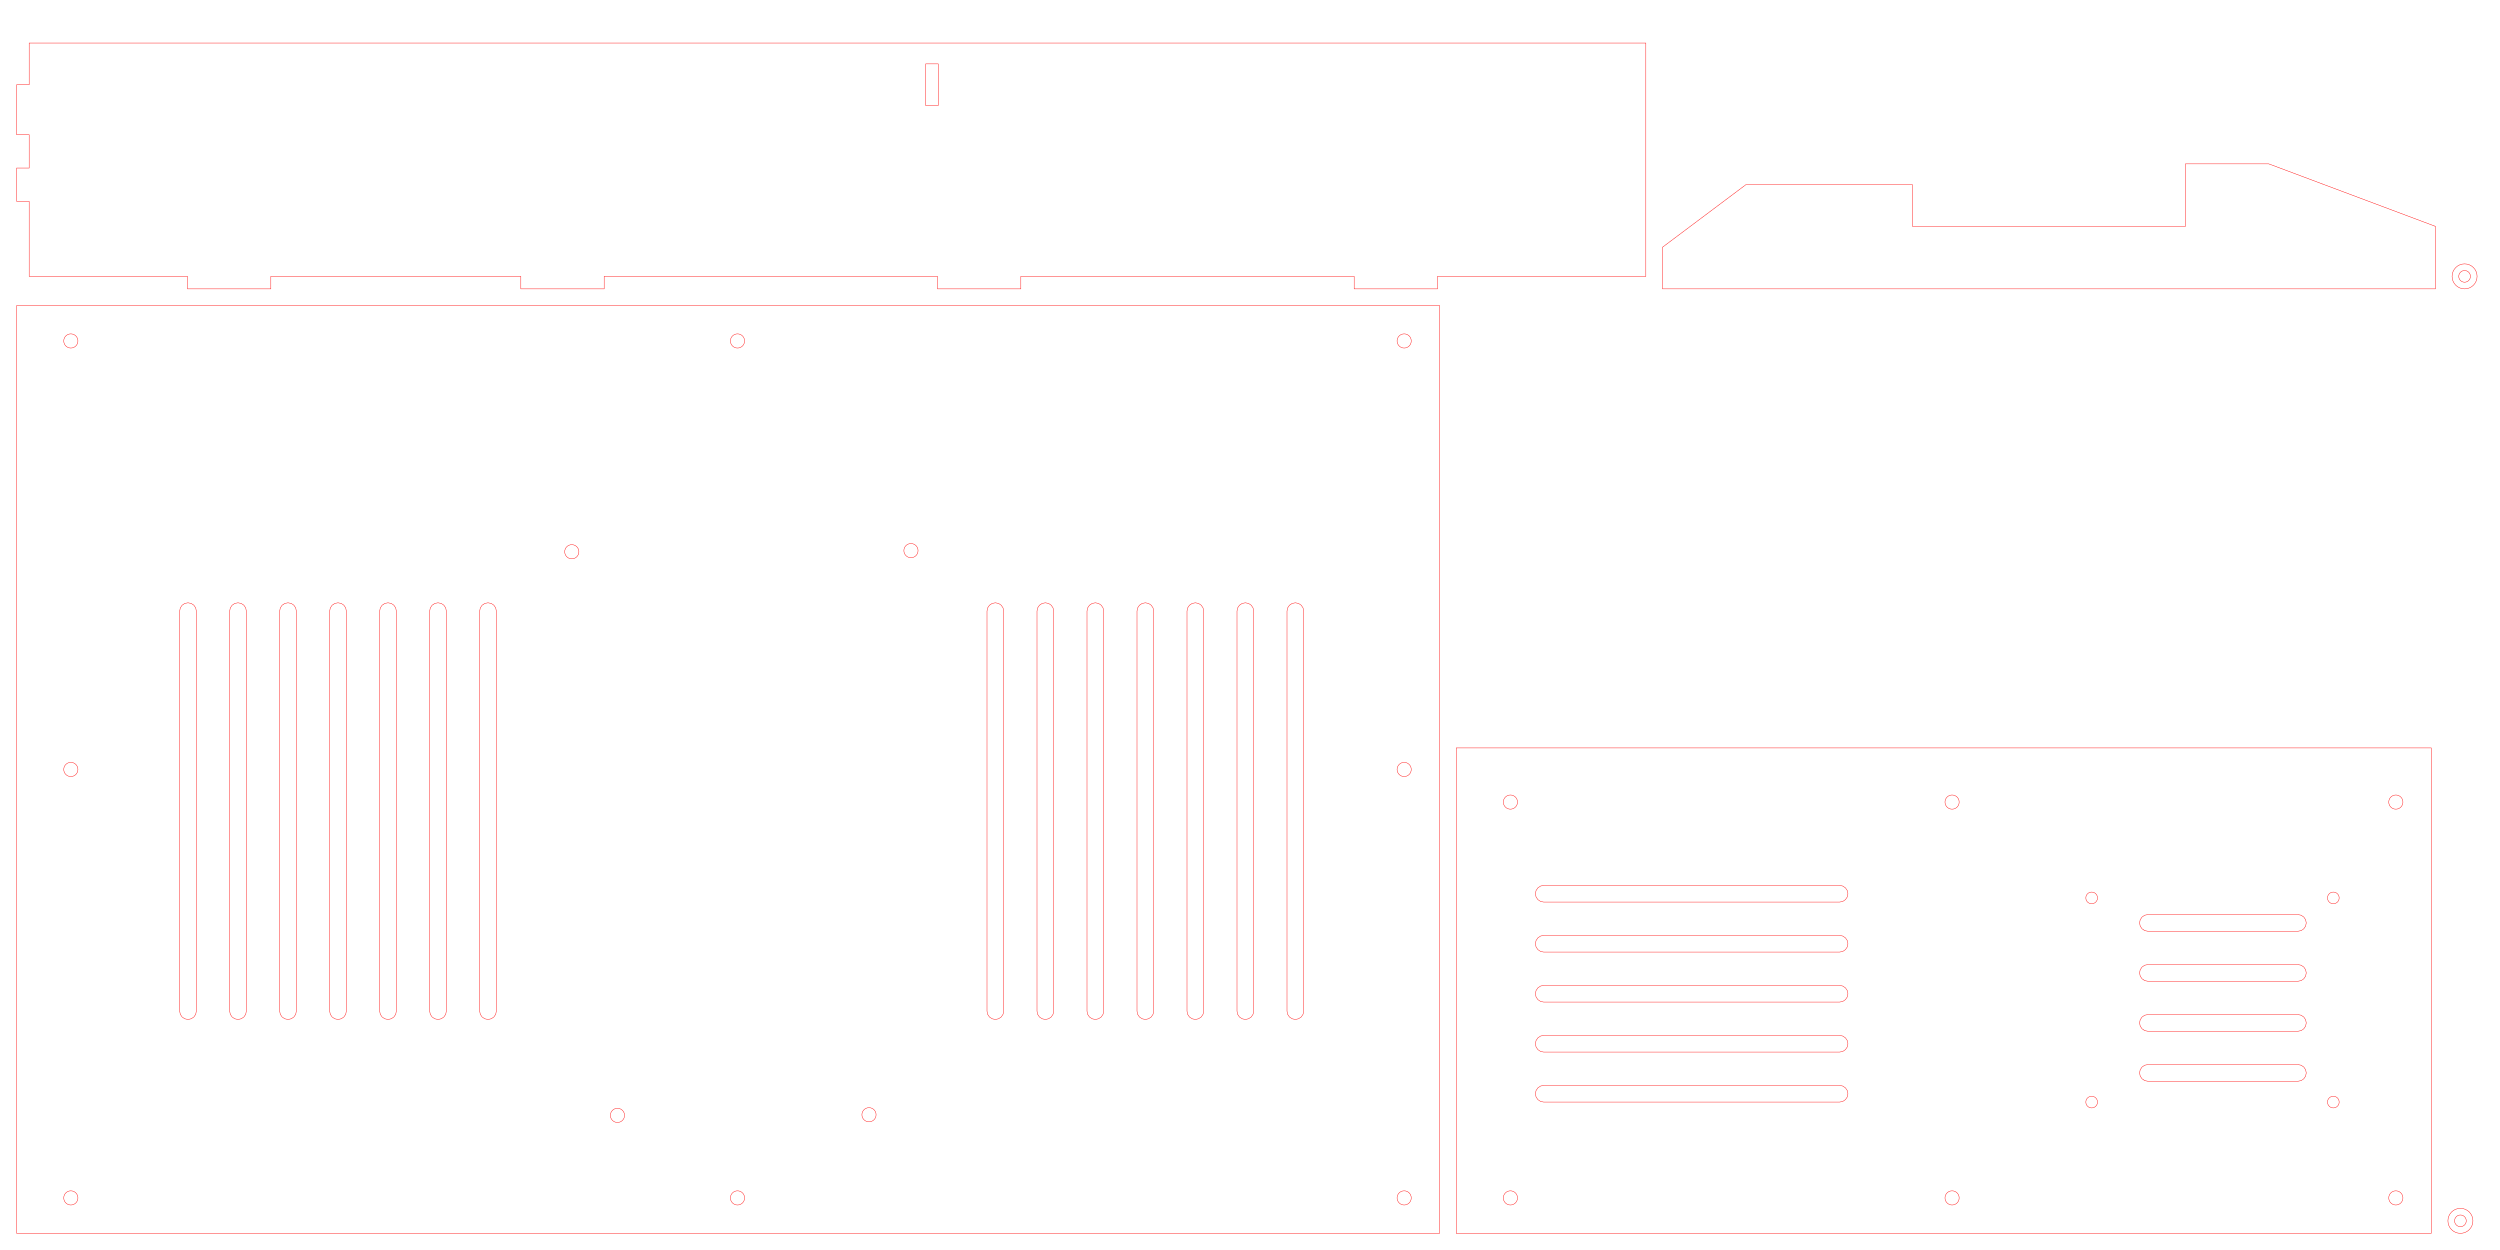
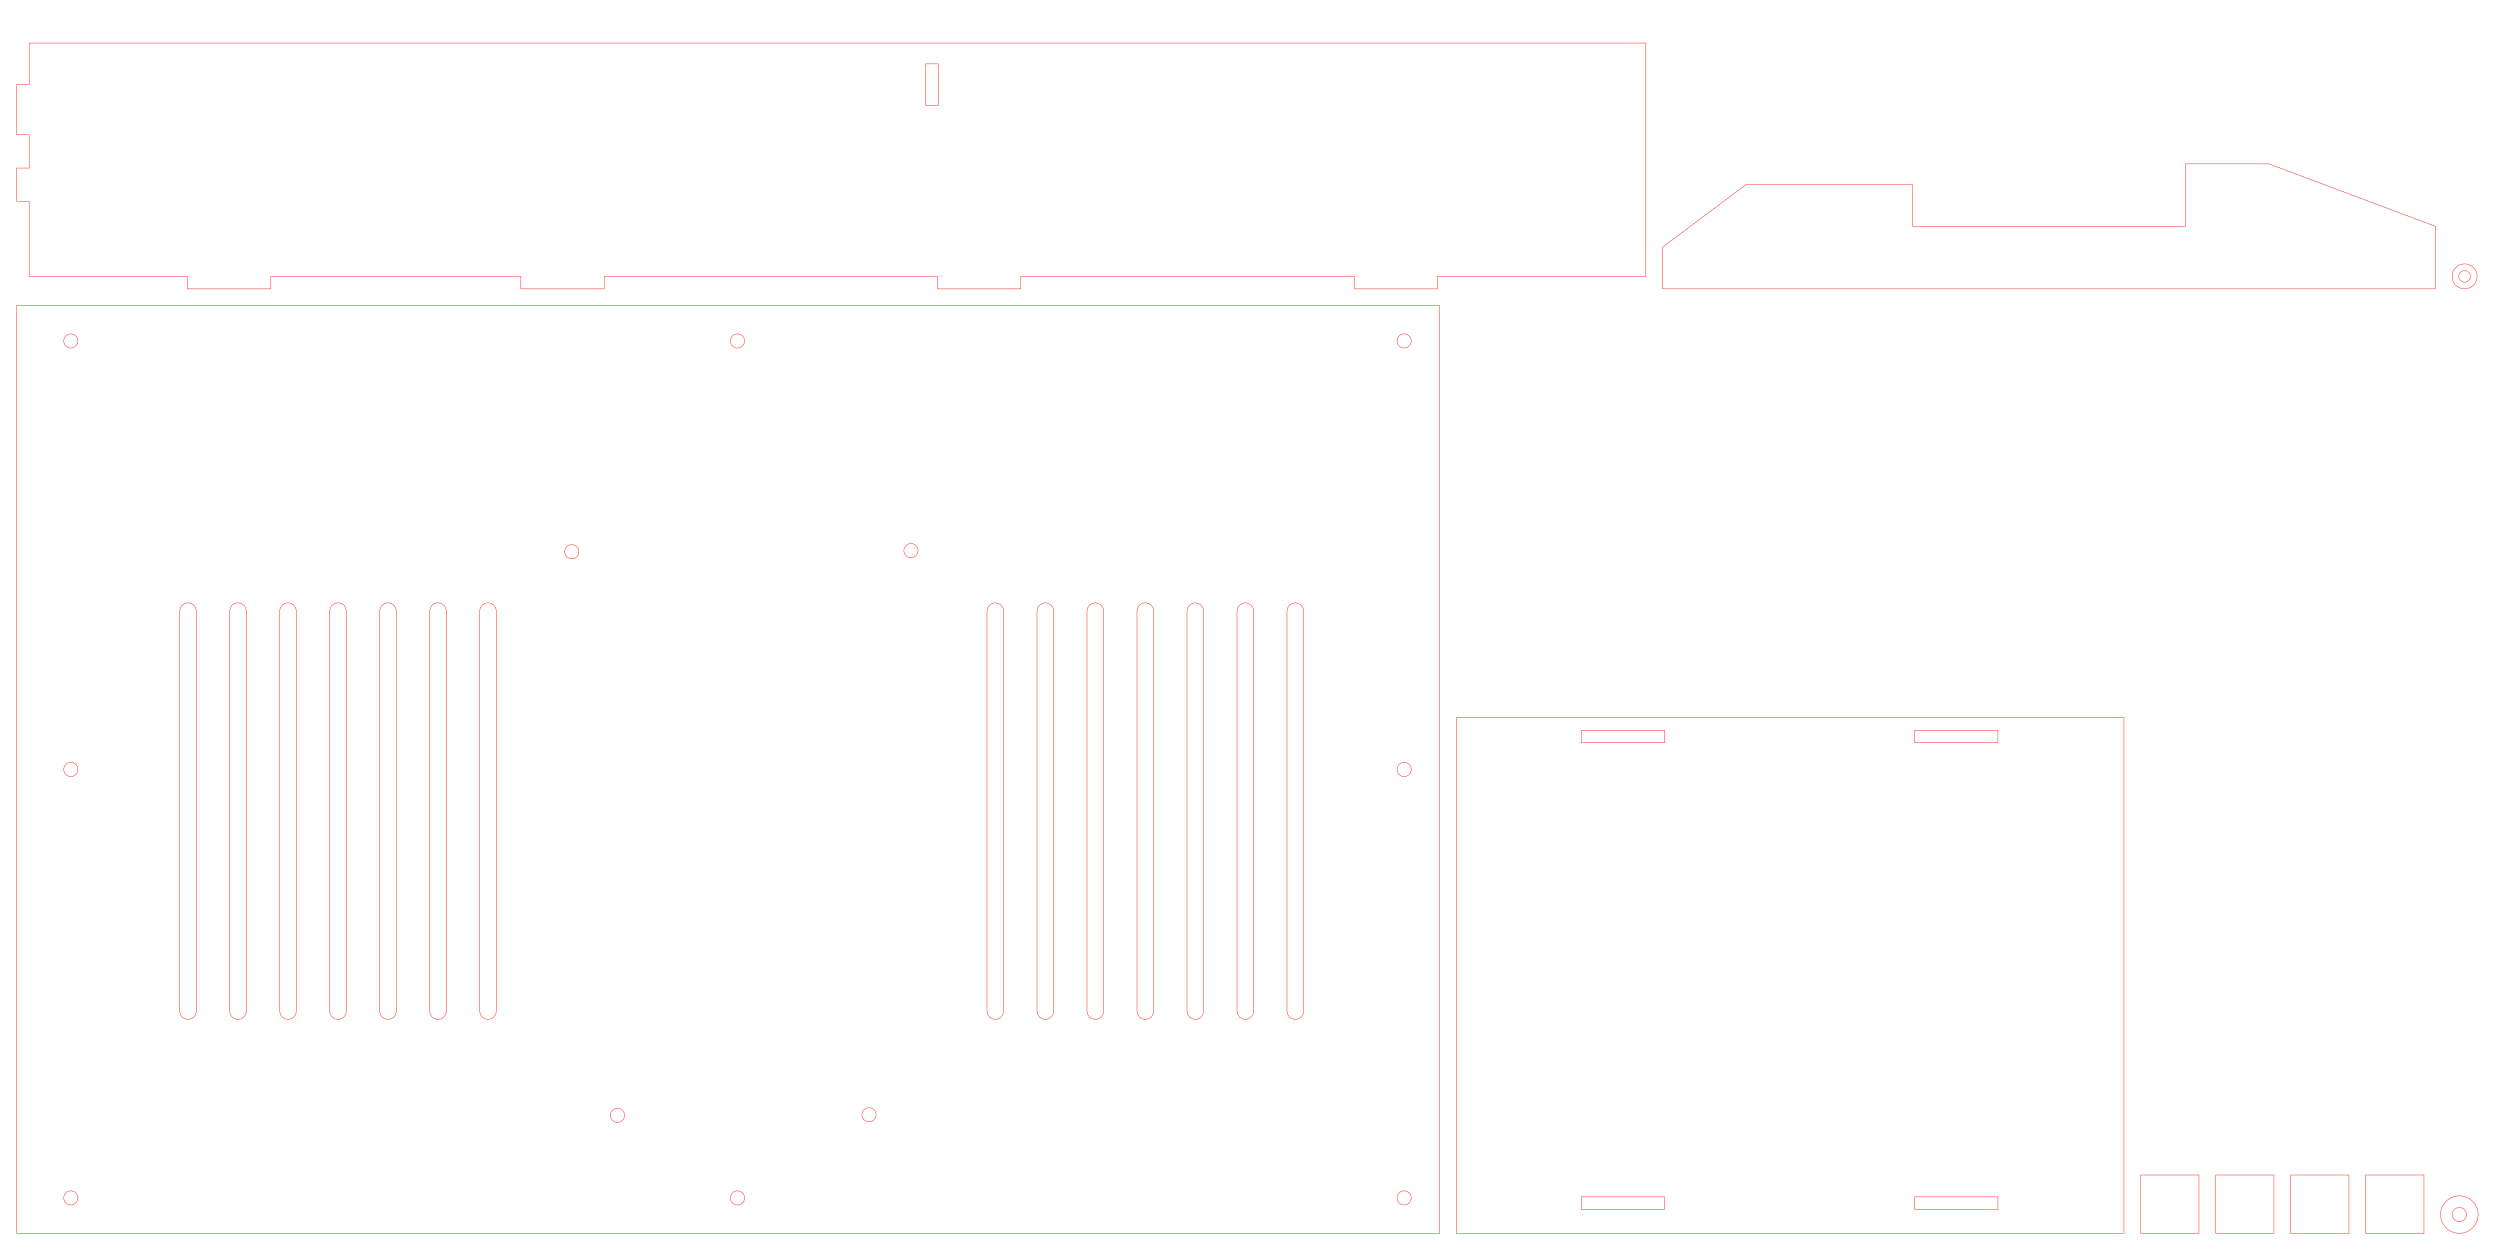
<svg xmlns="http://www.w3.org/2000/svg" width="600.000mm" height="300.000mm" viewBox="0 0 600.000 300.000">
  <polygon points="4.00,296.00 345.50,296.00 345.50,73.33 4.00,73.33" fill="none" stroke="#ff0000" stroke-width="0.1" />
  <circle cx="17.00" cy="81.83" r="1.70" fill="none" stroke="#ff0000" stroke-width="0.1" />
  <circle cx="177.00" cy="81.83" r="1.70" fill="none" stroke="#ff0000" stroke-width="0.1" />
  <circle cx="337.00" cy="81.83" r="1.70" fill="none" stroke="#ff0000" stroke-width="0.1" />
  <circle cx="17.00" cy="184.67" r="1.70" fill="none" stroke="#ff0000" stroke-width="0.1" />
  <circle cx="337.00" cy="184.67" r="1.70" fill="none" stroke="#ff0000" stroke-width="0.1" />
  <circle cx="17.00" cy="287.50" r="1.70" fill="none" stroke="#ff0000" stroke-width="0.1" />
  <circle cx="177.00" cy="287.50" r="1.70" fill="none" stroke="#ff0000" stroke-width="0.1" />
  <circle cx="337.00" cy="287.50" r="1.70" fill="none" stroke="#ff0000" stroke-width="0.1" />
  <circle cx="137.23" cy="132.42" r="1.70" fill="none" stroke="#ff0000" stroke-width="0.1" />
  <circle cx="218.63" cy="132.15" r="1.70" fill="none" stroke="#ff0000" stroke-width="0.1" />
  <circle cx="148.19" cy="267.69" r="1.70" fill="none" stroke="#ff0000" stroke-width="0.1" />
  <circle cx="208.56" cy="267.54" r="1.70" fill="none" stroke="#ff0000" stroke-width="0.1" />
  <polygon points="47.12,146.67 46.97,145.90 46.53,145.25 45.88,144.82 45.12,144.67 44.35,144.82 43.71,145.25 43.27,145.90 43.12,146.67 43.12,242.67 43.27,243.43 43.71,244.08 44.35,244.51 45.12,244.67 45.88,244.51 46.53,244.08 46.97,243.43 47.12,242.67" fill="none" stroke="#ff0000" stroke-width="0.1" />
  <polygon points="59.12,146.67 58.97,145.90 58.53,145.25 57.88,144.82 57.12,144.67 56.35,144.82 55.71,145.25 55.27,145.90 55.12,146.67 55.12,242.67 55.27,243.43 55.71,244.08 56.35,244.51 57.12,244.67 57.88,244.51 58.53,244.08 58.97,243.43 59.12,242.67" fill="none" stroke="#ff0000" stroke-width="0.1" />
  <polygon points="71.12,146.67 70.97,145.90 70.53,145.25 69.89,144.82 69.12,144.67 68.36,144.82 67.71,145.25 67.27,145.90 67.12,146.67 67.12,242.67 67.27,243.43 67.71,244.08 68.36,244.51 69.12,244.67 69.89,244.51 70.53,244.08 70.97,243.43 71.12,242.67" fill="none" stroke="#ff0000" stroke-width="0.1" />
  <polygon points="83.12,146.67 82.97,145.90 82.53,145.25 81.89,144.82 81.12,144.67 80.36,144.82 79.71,145.25 79.27,145.90 79.12,146.67 79.12,242.67 79.27,243.43 79.71,244.08 80.36,244.51 81.12,244.67 81.89,244.51 82.53,244.08 82.97,243.43 83.12,242.67" fill="none" stroke="#ff0000" stroke-width="0.1" />
  <polygon points="95.12,146.67 94.97,145.90 94.53,145.25 93.89,144.82 93.12,144.67 92.36,144.82 91.71,145.25 91.27,145.90 91.12,146.67 91.12,242.67 91.27,243.43 91.71,244.08 92.36,244.51 93.12,244.67 93.89,244.51 94.53,244.08 94.97,243.43 95.12,242.67" fill="none" stroke="#ff0000" stroke-width="0.1" />
  <polygon points="107.12,146.67 106.97,145.90 106.53,145.25 105.89,144.82 105.12,144.67 104.36,144.82 103.71,145.25 103.27,145.90 103.12,146.67 103.12,242.67 103.27,243.43 103.71,244.08 104.36,244.51 105.12,244.67 105.89,244.51 106.53,244.08 106.97,243.43 107.12,242.67" fill="none" stroke="#ff0000" stroke-width="0.1" />
  <polygon points="119.12,146.67 118.97,145.90 118.53,145.25 117.89,144.82 117.12,144.67 116.36,144.82 115.71,145.25 115.27,145.90 115.12,146.67 115.12,242.67 115.27,243.43 115.71,244.08 116.36,244.51 117.12,244.67 117.89,244.51 118.53,244.08 118.97,243.43 119.12,242.67" fill="none" stroke="#ff0000" stroke-width="0.1" />
  <polygon points="240.88,146.67 240.73,145.90 240.29,145.25 239.65,144.82 238.88,144.67 238.12,144.82 237.47,145.25 237.03,145.90 236.88,146.67 236.88,242.67 237.03,243.43 237.47,244.08 238.12,244.51 238.88,244.67 239.65,244.51 240.29,244.08 240.73,243.43 240.88,242.67" fill="none" stroke="#ff0000" stroke-width="0.1" />
  <polygon points="252.88,146.67 252.73,145.90 252.29,145.25 251.65,144.82 250.88,144.67 250.12,144.82 249.47,145.25 249.03,145.90 248.88,146.67 248.88,242.67 249.03,243.43 249.47,244.08 250.12,244.51 250.88,244.67 251.65,244.51 252.29,244.08 252.73,243.43 252.88,242.67" fill="none" stroke="#ff0000" stroke-width="0.1" />
  <polygon points="264.88,146.67 264.73,145.90 264.29,145.25 263.64,144.82 262.88,144.67 262.12,144.82 261.47,145.25 261.03,145.90 260.88,146.67 260.88,242.67 261.03,243.43 261.47,244.08 262.12,244.51 262.88,244.67 263.64,244.51 264.29,244.08 264.73,243.43 264.88,242.67" fill="none" stroke="#ff0000" stroke-width="0.1" />
  <polygon points="276.88,146.67 276.73,145.90 276.29,145.25 275.64,144.82 274.88,144.67 274.12,144.82 273.47,145.25 273.03,145.90 272.88,146.67 272.88,242.67 273.03,243.43 273.47,244.08 274.12,244.51 274.88,244.67 275.64,244.51 276.29,244.08 276.73,243.43 276.88,242.67" fill="none" stroke="#ff0000" stroke-width="0.1" />
  <polygon points="288.88,146.67 288.73,145.90 288.29,145.25 287.64,144.82 286.88,144.67 286.12,144.82 285.47,145.25 285.03,145.90 284.88,146.67 284.88,242.67 285.03,243.43 285.47,244.08 286.12,244.51 286.88,244.67 287.64,244.51 288.29,244.08 288.73,243.43 288.88,242.67" fill="none" stroke="#ff0000" stroke-width="0.1" />
  <polygon points="300.88,146.67 300.73,145.90 300.29,145.25 299.64,144.82 298.88,144.67 298.12,144.82 297.47,145.25 297.03,145.90 296.88,146.67 296.88,242.67 297.03,243.43 297.47,244.08 298.12,244.51 298.88,244.67 299.64,244.51 300.29,244.08 300.73,243.43 300.88,242.67" fill="none" stroke="#ff0000" stroke-width="0.1" />
  <polygon points="312.88,146.67 312.73,145.90 312.29,145.25 311.64,144.82 310.88,144.67 310.12,144.82 309.47,145.25 309.03,145.90 308.88,146.67 308.88,242.67 309.03,243.43 309.47,244.08 310.12,244.51 310.88,244.67 311.64,244.51 312.29,244.08 312.73,243.43 312.88,242.67" fill="none" stroke="#ff0000" stroke-width="0.1" />
-   <polygon points="583.50,296.00 583.50,179.50 349.50,179.50 349.50,296.00" fill="none" stroke="#ff0000" stroke-width="0.1" />
-   <circle cx="362.50" cy="287.50" r="1.70" fill="none" stroke="#ff0000" stroke-width="0.1" />
-   <circle cx="362.50" cy="192.50" r="1.70" fill="none" stroke="#ff0000" stroke-width="0.1" />
-   <circle cx="468.50" cy="287.50" r="1.70" fill="none" stroke="#ff0000" stroke-width="0.1" />
-   <circle cx="468.50" cy="192.50" r="1.70" fill="none" stroke="#ff0000" stroke-width="0.1" />
-   <circle cx="575.00" cy="287.50" r="1.70" fill="none" stroke="#ff0000" stroke-width="0.1" />
-   <circle cx="575.00" cy="192.50" r="1.70" fill="none" stroke="#ff0000" stroke-width="0.1" />
-   <circle cx="560.00" cy="264.50" r="1.40" fill="none" stroke="#ff0000" stroke-width="0.1" />
-   <circle cx="560.00" cy="215.50" r="1.40" fill="none" stroke="#ff0000" stroke-width="0.1" />
-   <circle cx="502.00" cy="264.50" r="1.40" fill="none" stroke="#ff0000" stroke-width="0.1" />
-   <circle cx="502.00" cy="215.50" r="1.40" fill="none" stroke="#ff0000" stroke-width="0.1" />
-   <polygon points="370.50,260.50 369.74,260.65 369.09,261.09 368.65,261.74 368.50,262.50 368.65,263.26 369.09,263.91 369.74,264.35 370.50,264.50 441.50,264.50 442.26,264.35 442.91,263.91 443.35,263.26 443.50,262.50 443.35,261.74 442.91,261.09 442.26,260.65 441.50,260.50" fill="none" stroke="#ff0000" stroke-width="0.1" />
-   <polygon points="370.50,248.50 369.74,248.65 369.09,249.09 368.65,249.74 368.50,250.50 368.65,251.26 369.09,251.91 369.74,252.35 370.50,252.50 441.50,252.50 442.26,252.35 442.91,251.91 443.35,251.26 443.50,250.50 443.35,249.74 442.91,249.09 442.26,248.65 441.50,248.50" fill="none" stroke="#ff0000" stroke-width="0.1" />
-   <polygon points="370.50,236.50 369.74,236.65 369.09,237.09 368.65,237.74 368.50,238.50 368.65,239.26 369.09,239.91 369.74,240.35 370.50,240.50 441.50,240.50 442.26,240.35 442.91,239.91 443.35,239.26 443.50,238.50 443.35,237.74 442.91,237.09 442.26,236.65 441.50,236.50" fill="none" stroke="#ff0000" stroke-width="0.1" />
-   <polygon points="370.50,224.50 369.74,224.65 369.09,225.09 368.65,225.74 368.50,226.50 368.65,227.26 369.09,227.91 369.74,228.35 370.50,228.50 441.50,228.50 442.26,228.35 442.91,227.91 443.35,227.26 443.50,226.50 443.35,225.74 442.91,225.09 442.26,224.65 441.50,224.50" fill="none" stroke="#ff0000" stroke-width="0.1" />
-   <polygon points="370.50,212.50 369.74,212.65 369.09,213.09 368.65,213.74 368.50,214.50 368.65,215.26 369.09,215.91 369.74,216.35 370.50,216.50 441.50,216.50 442.26,216.35 442.91,215.91 443.35,215.26 443.50,214.50 443.35,213.74 442.91,213.09 442.26,212.65 441.50,212.50" fill="none" stroke="#ff0000" stroke-width="0.1" />
-   <polygon points="515.50,255.50 514.74,255.65 514.09,256.09 513.65,256.74 513.50,257.50 513.65,258.26 514.09,258.91 514.74,259.35 515.50,259.50 551.50,259.50 552.26,259.35 552.91,258.91 553.35,258.26 553.50,257.50 553.35,256.74 552.91,256.09 552.26,255.65 551.50,255.50" fill="none" stroke="#ff0000" stroke-width="0.1" />
-   <polygon points="515.50,243.50 514.74,243.65 514.09,244.09 513.65,244.74 513.50,245.50 513.65,246.26 514.09,246.91 514.74,247.35 515.50,247.50 551.50,247.50 552.26,247.35 552.91,246.91 553.35,246.26 553.50,245.50 553.35,244.74 552.91,244.09 552.26,243.65 551.50,243.50" fill="none" stroke="#ff0000" stroke-width="0.1" />
-   <polygon points="515.50,231.50 514.74,231.65 514.09,232.09 513.65,232.74 513.50,233.50 513.65,234.26 514.09,234.91 514.74,235.35 515.50,235.50 551.50,235.50 552.26,235.35 552.91,234.91 553.35,234.26 553.50,233.50 553.35,232.74 552.91,232.09 552.26,231.65 551.50,231.50" fill="none" stroke="#ff0000" stroke-width="0.1" />
-   <polygon points="515.50,219.50 514.74,219.65 514.09,220.09 513.65,220.74 513.50,221.50 513.65,222.26 514.09,222.91 514.74,223.35 515.50,223.50 551.50,223.50 552.26,223.35 552.91,222.91 553.35,222.26 553.50,221.50 553.35,220.74 552.91,220.09 552.26,219.65 551.50,219.50" fill="none" stroke="#ff0000" stroke-width="0.1" />
+   <polygon points="509.75,296.00 509.75,172.25 349.50,172.25 349.50,296.00" fill="none" stroke="#ff0000" stroke-width="0.1" />
+   <polygon points="479.50,290.25 479.50,287.25 459.50,287.25 459.50,290.25" fill="none" stroke="#ff0000" stroke-width="0.1" />
+   <polygon points="399.50,290.25 399.50,287.25 379.50,287.25 379.50,290.25" fill="none" stroke="#ff0000" stroke-width="0.1" />
+   <polygon points="479.50,178.25 479.50,175.25 459.50,175.25 459.50,178.25" fill="none" stroke="#ff0000" stroke-width="0.1" />
+   <polygon points="399.50,178.25 399.50,175.25 379.50,175.25 379.50,178.25" fill="none" stroke="#ff0000" stroke-width="0.1" />
  <polygon points="7.00,66.33 45.00,66.33 45.00,69.33 65.00,69.33 65.00,66.33 125.00,66.33 125.00,69.33 145.00,69.33 145.00,66.33 225.00,66.33 225.00,69.33 245.00,69.33 245.00,66.33 325.00,66.33 325.00,69.33 345.00,69.33 345.00,66.33 395.00,66.33 395.00,10.33 7.00,10.33 7.00,20.33 4.00,20.33 4.00,32.33 7.00,32.33 7.00,40.33 4.00,40.33 4.00,48.33 7.00,48.33" fill="none" stroke="#ff0000" stroke-width="0.1" />
  <polygon points="222.17,25.33 225.17,25.33 225.17,15.33 222.17,15.33" fill="none" stroke="#ff0000" stroke-width="0.1" />
  <polygon points="399.00,69.33 584.50,69.33 584.50,54.33 544.50,39.33 524.50,39.33 524.50,54.33 459.00,54.33 459.00,44.33 419.00,44.33 399.00,59.33" fill="none" stroke="#ff0000" stroke-width="0.1" />
-   <circle cx="590.50" cy="293.00" r="3.00" fill="none" stroke="#ff0000" stroke-width="0.1" />
-   <circle cx="590.50" cy="293.00" r="1.40" fill="none" stroke="#ff0000" stroke-width="0.1" />
+   <polygon points="513.75,296.00 527.75,296.00 527.75,282.00 513.75,282.00" fill="none" stroke="#ff0000" stroke-width="0.1" />
+   <polygon points="531.75,296.00 545.75,296.00 545.75,282.00 531.75,282.00" fill="none" stroke="#ff0000" stroke-width="0.1" />
+   <polygon points="549.75,296.00 563.75,296.00 563.75,282.00 549.75,282.00" fill="none" stroke="#ff0000" stroke-width="0.1" />
+   <polygon points="567.75,296.00 581.75,296.00 581.75,282.00 567.75,282.00" fill="none" stroke="#ff0000" stroke-width="0.1" />
+   <circle cx="590.25" cy="291.50" r="4.50" fill="none" stroke="#ff0000" stroke-width="0.1" />
+   <circle cx="590.25" cy="291.50" r="1.70" fill="none" stroke="#ff0000" stroke-width="0.1" />
  <circle cx="591.50" cy="66.33" r="3.00" fill="none" stroke="#ff0000" stroke-width="0.1" />
  <circle cx="591.50" cy="66.33" r="1.40" fill="none" stroke="#ff0000" stroke-width="0.1" />
</svg>
